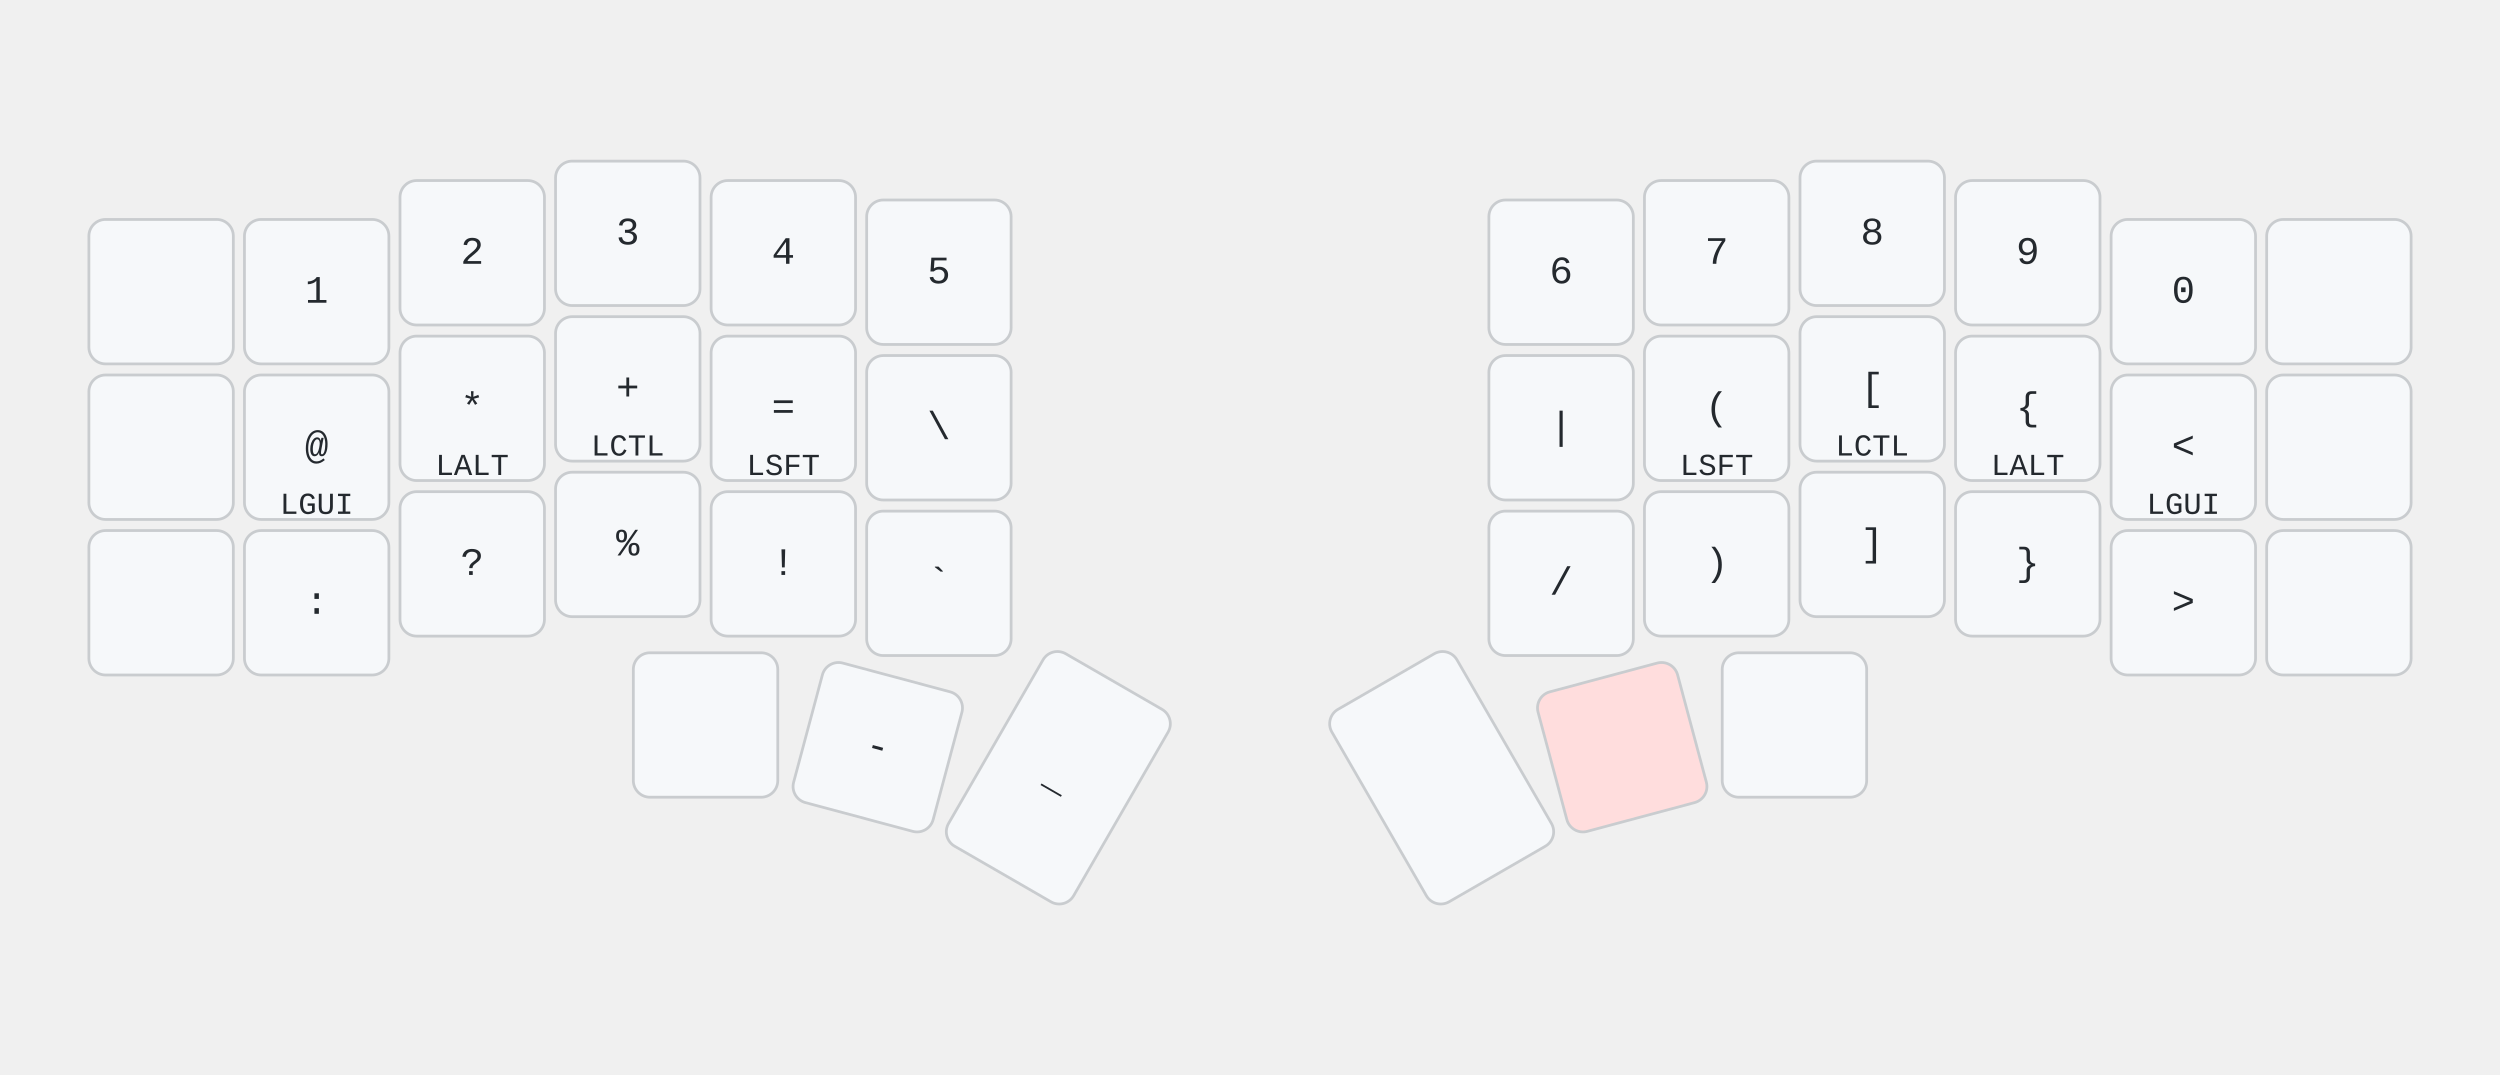
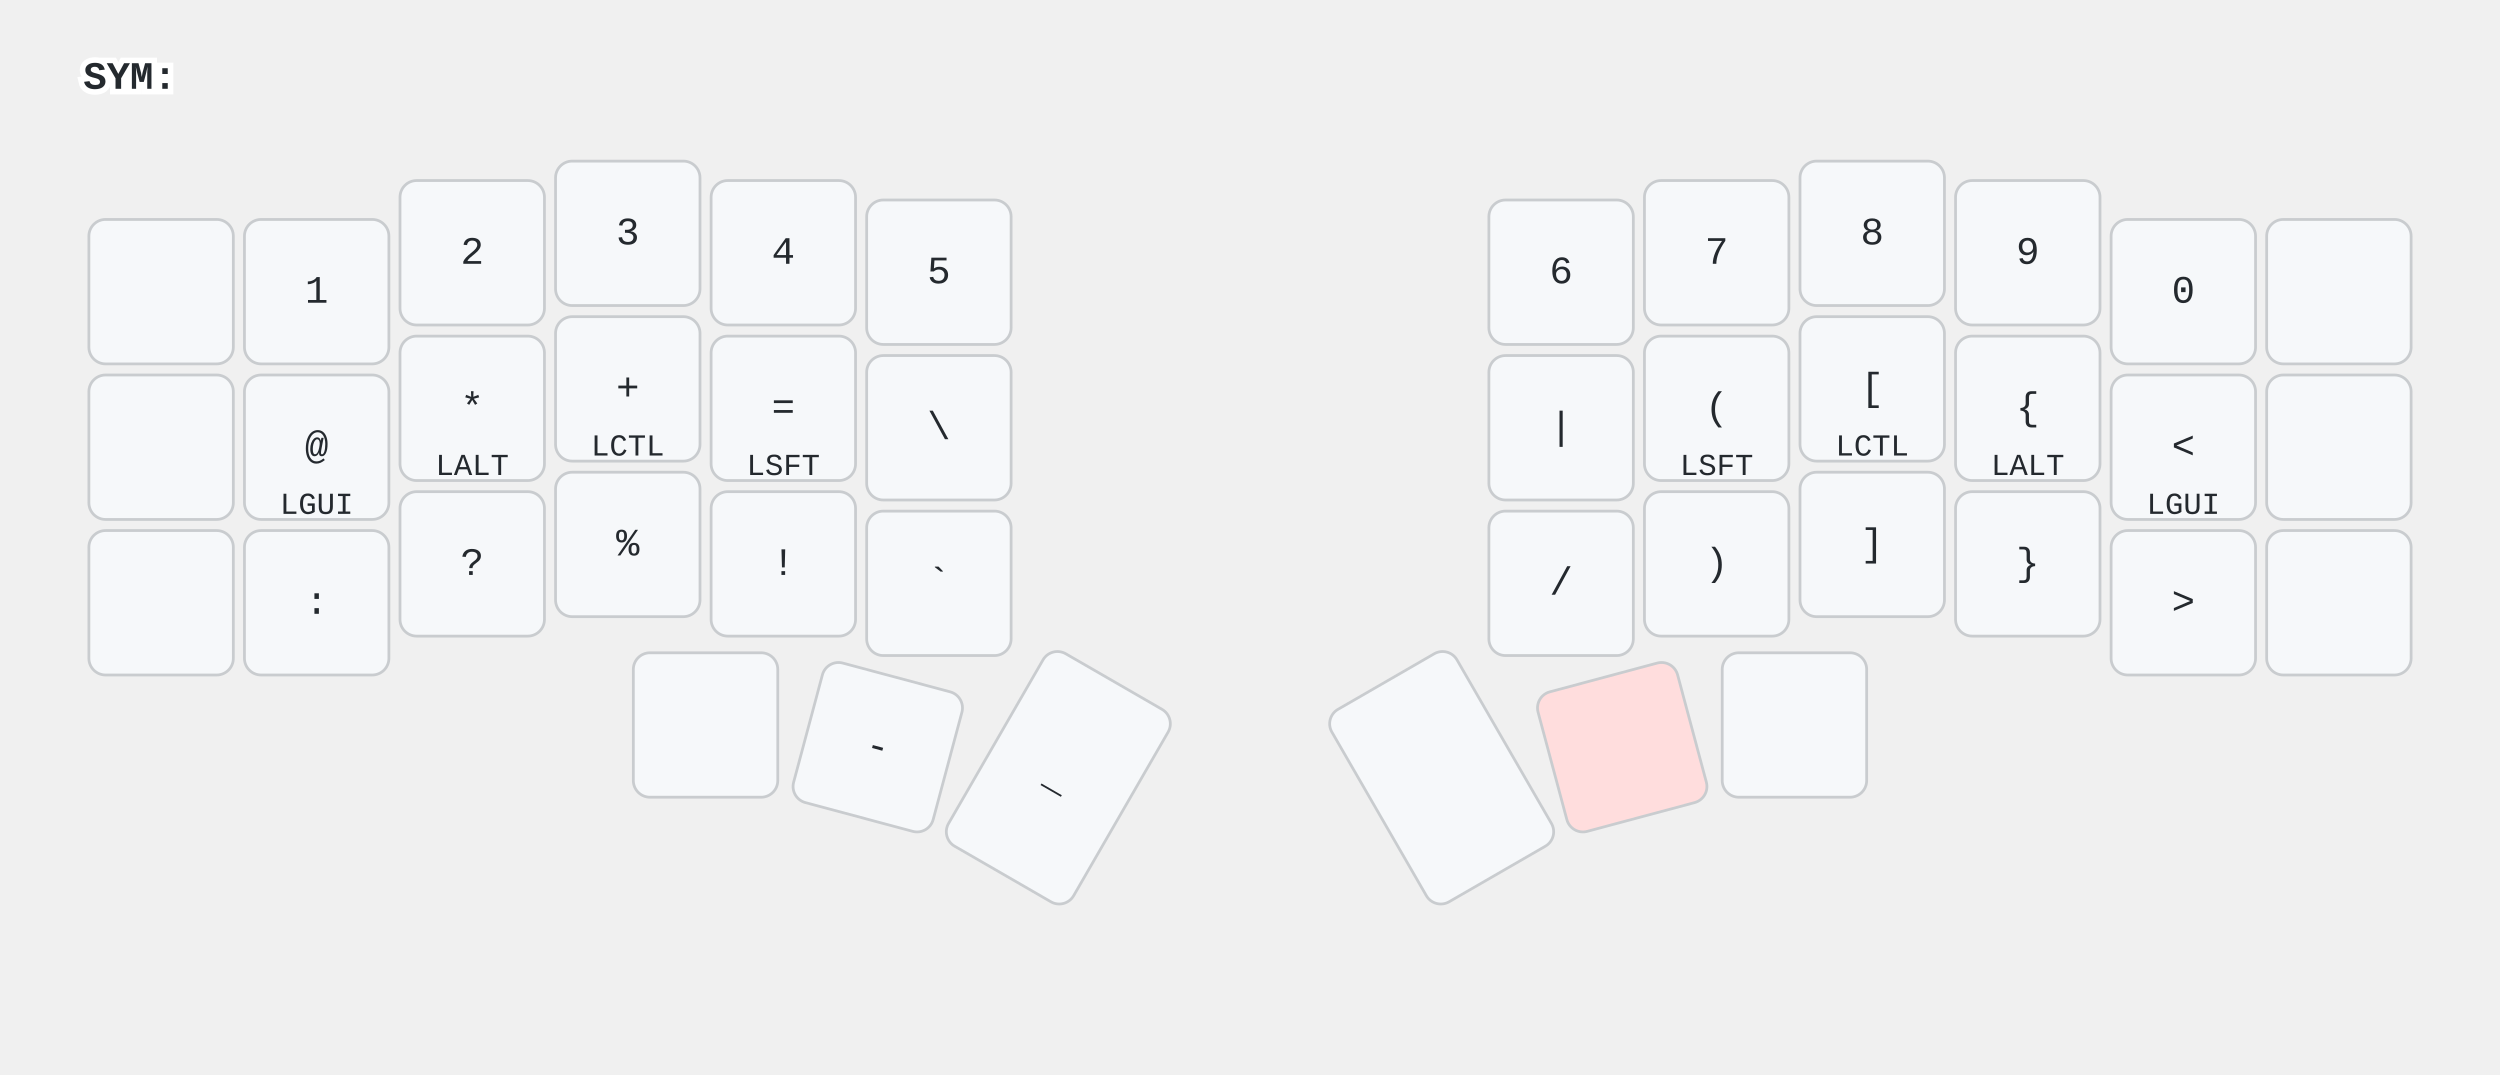
<svg xmlns="http://www.w3.org/2000/svg" width="900" height="387" viewBox="0 0 900 387" class="keymap">
  <style>/* inherit to force styles through use tags */
svg path {
    fill: inherit;
}

/* font and background color specifications */
svg.keymap {
    font-family: SFMono-Regular,Consolas,Liberation Mono,Menlo,monospace;
    font-size: 14px;
    font-kerning: normal;
    text-rendering: optimizeLegibility;
    fill: #24292e;
}

/* default key styling */
rect.key {
    fill: #f6f8fa;
}

rect.key, rect.combo {
    stroke: #c9cccf;
    stroke-width: 1;
}

/* default key side styling, only used is draw_key_sides is set */
rect.side {
    filter: brightness(90%);
}

/* color accent for combo boxes */
rect.combo, rect.combo-separate {
    fill: #cdf;
}

/* color accent for held keys */
rect.held, rect.combo.held {
    fill: #fdd;
}

/* color accent for ghost (optional) keys */
rect.ghost, rect.combo.ghost {
    stroke-dasharray: 4, 4;
    stroke-width: 2;
}

text {
    text-anchor: middle;
    dominant-baseline: middle;
}

/* styling for layer labels */
text.label {
    font-weight: bold;
    text-anchor: start;
    stroke: white;
    stroke-width: 4;
    paint-order: stroke;
}

/* styling for optional footer */
text.footer {
    text-anchor: end;
    dominant-baseline: auto;
    stroke: white;
    stroke-width: 4;
    paint-order: stroke;
}

/* styling for combo tap, and key non-tap label text */
text.combo, text.hold, text.shifted, text.left, text.right {
    font-size: 11px;
}

text.hold {
    text-anchor: middle;
    dominant-baseline: auto;
}

text.shifted {
    text-anchor: middle;
    dominant-baseline: hanging;
}

text.left {
    text-anchor: start;
}

text.right {
    text-anchor: end;
}

text.layer-activator {
    text-decoration: underline;
}

/* styling for hold/shifted label text in combo box */
text.combo.hold, text.combo.shifted, text.combo.left, text.combo.right {
    font-size: 8px;
}

/* lighter symbol for transparent keys */
text.trans {
    fill: #7b7e81;
}

/* styling for combo dendrons */
path.combo {
    stroke-width: 1;
    stroke: gray;
    fill: none;
}

/* Start Tabler Icons Cleanup */
/* cannot use height/width with glyphs */
.icon-tabler &gt; path {
    fill: inherit;
    stroke: inherit;
    stroke-width: 2;
}
/* hide tabler's default box */
.icon-tabler &gt; path[stroke="none"][fill="none"] {
    visibility: hidden;
}
/* End Tabler Icons Cleanup */
</style>
  <g transform="translate(30, 0)" class="layer-SYM">
+     <text x="0" y="28" class="label" id="SYM">SYM:</text>
    <g transform="translate(0, 56)">
      <g transform="translate(28, 49)" class="key keypos-0">
        <rect rx="6" ry="6" x="-26" y="-26" width="52" height="52" class="key" />
      </g>
      <g transform="translate(84, 49)" class="key keypos-1">
        <rect rx="6" ry="6" x="-26" y="-26" width="52" height="52" class="key" />
        <text x="0" y="0" class="key tap">1</text>
      </g>
      <g transform="translate(140, 35)" class="key keypos-2">
        <rect rx="6" ry="6" x="-26" y="-26" width="52" height="52" class="key" />
        <text x="0" y="0" class="key tap">2</text>
      </g>
      <g transform="translate(196, 28)" class="key keypos-3">
        <rect rx="6" ry="6" x="-26" y="-26" width="52" height="52" class="key" />
        <text x="0" y="0" class="key tap">3</text>
      </g>
      <g transform="translate(252, 35)" class="key keypos-4">
        <rect rx="6" ry="6" x="-26" y="-26" width="52" height="52" class="key" />
        <text x="0" y="0" class="key tap">4</text>
      </g>
      <g transform="translate(308, 42)" class="key keypos-5">
        <rect rx="6" ry="6" x="-26" y="-26" width="52" height="52" class="key" />
        <text x="0" y="0" class="key tap">5</text>
      </g>
      <g transform="translate(532, 42)" class="key keypos-6">
        <rect rx="6" ry="6" x="-26" y="-26" width="52" height="52" class="key" />
        <text x="0" y="0" class="key tap">6</text>
      </g>
      <g transform="translate(588, 35)" class="key keypos-7">
        <rect rx="6" ry="6" x="-26" y="-26" width="52" height="52" class="key" />
        <text x="0" y="0" class="key tap">7</text>
      </g>
      <g transform="translate(644, 28)" class="key keypos-8">
        <rect rx="6" ry="6" x="-26" y="-26" width="52" height="52" class="key" />
        <text x="0" y="0" class="key tap">8</text>
      </g>
      <g transform="translate(700, 35)" class="key keypos-9">
        <rect rx="6" ry="6" x="-26" y="-26" width="52" height="52" class="key" />
        <text x="0" y="0" class="key tap">9</text>
      </g>
      <g transform="translate(756, 49)" class="key keypos-10">
        <rect rx="6" ry="6" x="-26" y="-26" width="52" height="52" class="key" />
        <text x="0" y="0" class="key tap">0</text>
      </g>
      <g transform="translate(812, 49)" class="key keypos-11">
        <rect rx="6" ry="6" x="-26" y="-26" width="52" height="52" class="key" />
      </g>
      <g transform="translate(28, 105)" class="key keypos-12">
        <rect rx="6" ry="6" x="-26" y="-26" width="52" height="52" class="key" />
      </g>
      <g transform="translate(84, 105)" class="key keypos-13">
        <rect rx="6" ry="6" x="-26" y="-26" width="52" height="52" class="key" />
        <text x="0" y="0" class="key tap">@</text>
        <text x="0" y="24" class="key hold">LGUI</text>
      </g>
      <g transform="translate(140, 91)" class="key keypos-14">
        <rect rx="6" ry="6" x="-26" y="-26" width="52" height="52" class="key" />
        <text x="0" y="0" class="key tap">*</text>
        <text x="0" y="24" class="key hold">LALT</text>
      </g>
      <g transform="translate(196, 84)" class="key keypos-15">
        <rect rx="6" ry="6" x="-26" y="-26" width="52" height="52" class="key" />
        <text x="0" y="0" class="key tap">+</text>
        <text x="0" y="24" class="key hold">LCTL</text>
      </g>
      <g transform="translate(252, 91)" class="key keypos-16">
        <rect rx="6" ry="6" x="-26" y="-26" width="52" height="52" class="key" />
        <text x="0" y="0" class="key tap">=</text>
        <text x="0" y="24" class="key hold">LSFT</text>
      </g>
      <g transform="translate(308, 98)" class="key keypos-17">
        <rect rx="6" ry="6" x="-26" y="-26" width="52" height="52" class="key" />
        <text x="0" y="0" class="key tap">\</text>
      </g>
      <g transform="translate(532, 98)" class="key keypos-18">
        <rect rx="6" ry="6" x="-26" y="-26" width="52" height="52" class="key" />
        <text x="0" y="0" class="key tap">|</text>
      </g>
      <g transform="translate(588, 91)" class="key keypos-19">
        <rect rx="6" ry="6" x="-26" y="-26" width="52" height="52" class="key" />
        <text x="0" y="0" class="key tap">(</text>
        <text x="0" y="24" class="key hold">LSFT</text>
      </g>
      <g transform="translate(644, 84)" class="key keypos-20">
        <rect rx="6" ry="6" x="-26" y="-26" width="52" height="52" class="key" />
        <text x="0" y="0" class="key tap">[</text>
        <text x="0" y="24" class="key hold">LCTL</text>
      </g>
      <g transform="translate(700, 91)" class="key keypos-21">
        <rect rx="6" ry="6" x="-26" y="-26" width="52" height="52" class="key" />
        <text x="0" y="0" class="key tap">{</text>
        <text x="0" y="24" class="key hold">LALT</text>
      </g>
      <g transform="translate(756, 105)" class="key keypos-22">
        <rect rx="6" ry="6" x="-26" y="-26" width="52" height="52" class="key" />
        <text x="0" y="0" class="key tap">&lt;</text>
        <text x="0" y="24" class="key hold">LGUI</text>
      </g>
      <g transform="translate(812, 105)" class="key keypos-23">
        <rect rx="6" ry="6" x="-26" y="-26" width="52" height="52" class="key" />
      </g>
      <g transform="translate(28, 161)" class="key keypos-24">
        <rect rx="6" ry="6" x="-26" y="-26" width="52" height="52" class="key" />
      </g>
      <g transform="translate(84, 161)" class="key keypos-25">
        <rect rx="6" ry="6" x="-26" y="-26" width="52" height="52" class="key" />
        <text x="0" y="0" class="key tap">:</text>
      </g>
      <g transform="translate(140, 147)" class="key keypos-26">
        <rect rx="6" ry="6" x="-26" y="-26" width="52" height="52" class="key" />
        <text x="0" y="0" class="key tap">?</text>
      </g>
      <g transform="translate(196, 140)" class="key keypos-27">
        <rect rx="6" ry="6" x="-26" y="-26" width="52" height="52" class="key" />
        <text x="0" y="0" class="key tap">%</text>
      </g>
      <g transform="translate(252, 147)" class="key keypos-28">
        <rect rx="6" ry="6" x="-26" y="-26" width="52" height="52" class="key" />
        <text x="0" y="0" class="key tap">!</text>
      </g>
      <g transform="translate(308, 154)" class="key keypos-29">
        <rect rx="6" ry="6" x="-26" y="-26" width="52" height="52" class="key" />
        <text x="0" y="0" class="key tap">`</text>
      </g>
      <g transform="translate(532, 154)" class="key keypos-30">
        <rect rx="6" ry="6" x="-26" y="-26" width="52" height="52" class="key" />
        <text x="0" y="0" class="key tap">/</text>
      </g>
      <g transform="translate(588, 147)" class="key keypos-31">
        <rect rx="6" ry="6" x="-26" y="-26" width="52" height="52" class="key" />
        <text x="0" y="0" class="key tap">)</text>
      </g>
      <g transform="translate(644, 140)" class="key keypos-32">
        <rect rx="6" ry="6" x="-26" y="-26" width="52" height="52" class="key" />
        <text x="0" y="0" class="key tap">]</text>
      </g>
      <g transform="translate(700, 147)" class="key keypos-33">
        <rect rx="6" ry="6" x="-26" y="-26" width="52" height="52" class="key" />
        <text x="0" y="0" class="key tap">}</text>
      </g>
      <g transform="translate(756, 161)" class="key keypos-34">
        <rect rx="6" ry="6" x="-26" y="-26" width="52" height="52" class="key" />
        <text x="0" y="0" class="key tap">&gt;</text>
      </g>
      <g transform="translate(812, 161)" class="key keypos-35">
        <rect rx="6" ry="6" x="-26" y="-26" width="52" height="52" class="key" />
      </g>
      <g transform="translate(224, 205)" class="key keypos-36">
        <rect rx="6" ry="6" x="-26" y="-26" width="52" height="52" class="key" />
      </g>
      <g transform="translate(286, 213) rotate(15.0)" class="key keypos-37">
        <rect rx="6" ry="6" x="-26" y="-26" width="52" height="52" class="key" />
        <text x="0" y="0" class="key tap">-</text>
      </g>
      <g transform="translate(351, 224) rotate(30.0)" class="key keypos-38">
        <rect rx="6" ry="6" x="-26" y="-40" width="52" height="80" class="key" />
        <text x="0" y="0" class="key tap">_</text>
      </g>
      <g transform="translate(489, 224) rotate(-30.0)" class="key keypos-39">
        <rect rx="6" ry="6" x="-26" y="-40" width="52" height="80" class="key" />
      </g>
      <g transform="translate(554, 213) rotate(-15.0)" class="key held keypos-40">
        <rect rx="6" ry="6" x="-26" y="-26" width="52" height="52" class="key held" />
      </g>
      <g transform="translate(616, 205)" class="key keypos-41">
        <rect rx="6" ry="6" x="-26" y="-26" width="52" height="52" class="key" />
      </g>
    </g>
  </g>
</svg>
